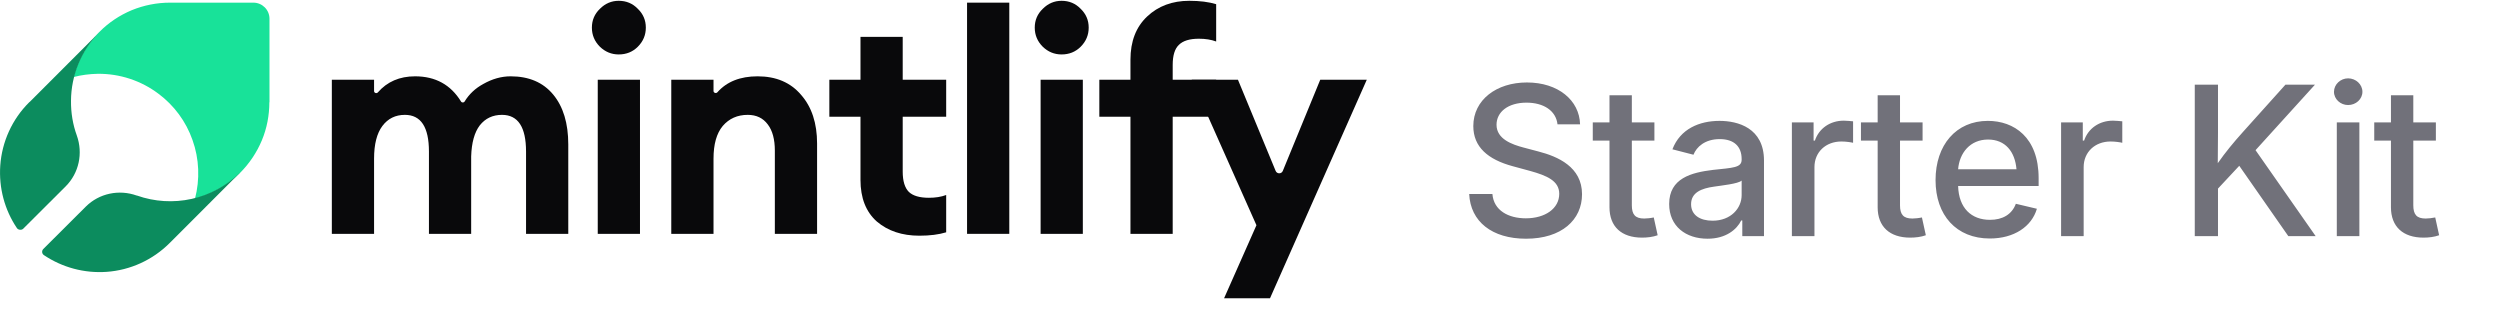
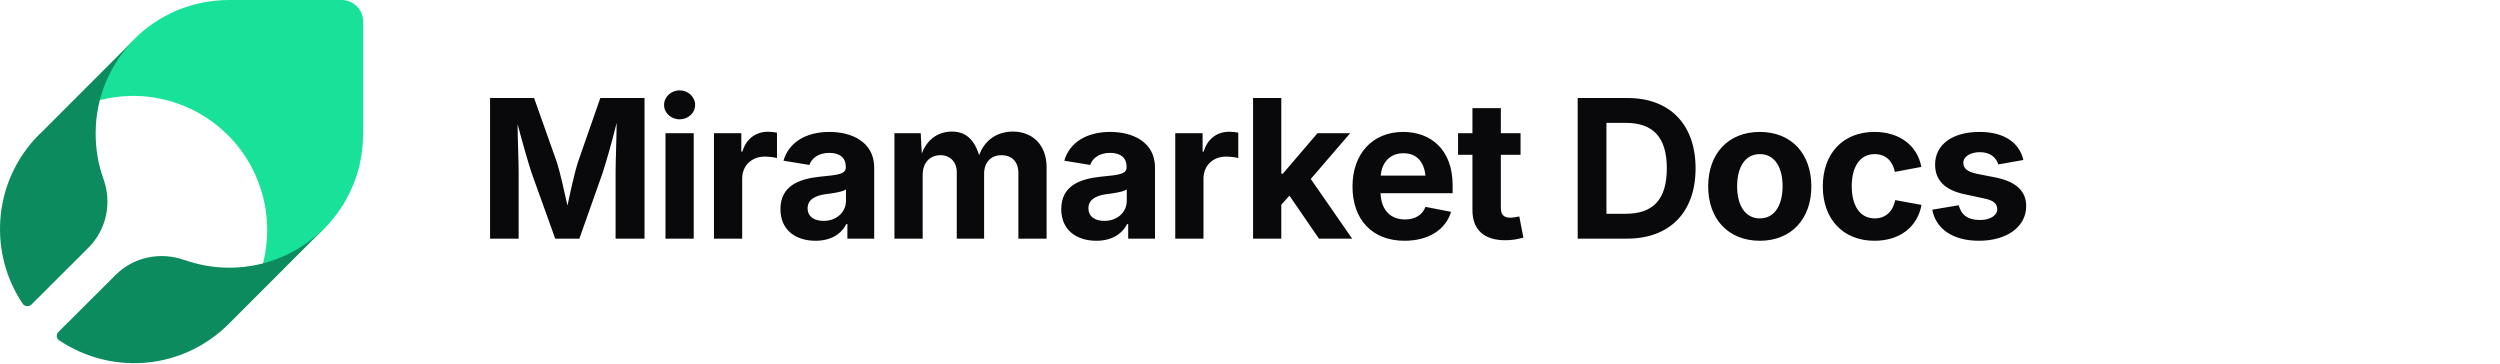
- <svg xmlns="http://www.w3.org/2000/svg" width="180" height="23" viewBox="0 0 180 23" fill="none">
-   <path d="M91.44 21.476H88.133L90.464 16.216L85.802 5.74H89.132L91.847 12.307C91.943 12.536 92.268 12.536 92.362 12.306L95.058 5.74H98.409L91.44 21.476Z" fill="#09090B" />
-   <path d="M81.393 16.837V8.403H79.152V5.74H81.393V4.297C81.393 2.98 81.792 1.944 82.592 1.19C83.391 0.435 84.404 0.058 85.633 0.058C86.387 0.058 87.031 0.139 87.564 0.302V2.988C87.208 2.854 86.794 2.788 86.32 2.788C85.655 2.788 85.174 2.936 84.878 3.232C84.582 3.513 84.434 3.994 84.434 4.674V5.74H87.564V8.403H84.434V16.837H81.393Z" fill="#09090B" />
-   <path d="M76.433 3.92C75.915 3.92 75.463 3.735 75.079 3.365C74.694 2.98 74.502 2.521 74.502 1.989C74.502 1.456 74.694 1.005 75.079 0.635C75.463 0.25 75.915 0.058 76.433 0.058C76.98 0.058 77.438 0.25 77.809 0.635C78.193 1.005 78.386 1.456 78.386 1.989C78.386 2.521 78.193 2.98 77.809 3.365C77.438 3.735 76.98 3.92 76.433 3.92ZM74.924 16.837V5.74H77.964V16.837H74.924Z" fill="#09090B" />
-   <path d="M69.628 16.837V0.191H72.669V16.837H69.628Z" fill="#09090B" />
-   <path d="M66.194 16.97C64.951 16.97 63.93 16.63 63.131 15.949C62.347 15.254 61.955 14.255 61.955 12.953V8.403H59.713V5.74H61.955V2.655H64.995V5.74H68.125V8.403H64.995V12.354C64.995 13.034 65.143 13.523 65.439 13.819C65.735 14.1 66.216 14.24 66.882 14.24C67.355 14.24 67.769 14.174 68.125 14.04V16.726C67.592 16.889 66.948 16.97 66.194 16.97Z" fill="#09090B" />
-   <path d="M48.332 16.837V5.74H51.373V6.551C51.373 6.688 51.559 6.748 51.65 6.646C52.328 5.879 53.293 5.495 54.546 5.495C55.878 5.495 56.921 5.939 57.676 6.827C58.445 7.7 58.83 8.869 58.83 10.334V16.837H55.789V10.844C55.789 10.03 55.619 9.402 55.279 8.958C54.939 8.499 54.458 8.27 53.836 8.27C53.096 8.27 52.497 8.536 52.038 9.069C51.594 9.601 51.373 10.386 51.373 11.421V16.837H48.332Z" fill="#09090B" />
-   <path d="M44.547 3.92C44.029 3.92 43.578 3.735 43.193 3.365C42.809 2.98 42.616 2.521 42.616 1.989C42.616 1.456 42.809 1.005 43.193 0.635C43.578 0.25 44.029 0.058 44.547 0.058C45.095 0.058 45.553 0.25 45.923 0.635C46.308 1.005 46.5 1.456 46.5 1.989C46.5 2.521 46.308 2.98 45.923 3.365C45.553 3.735 45.095 3.92 44.547 3.92ZM43.038 16.837V5.74H46.079V16.837H43.038Z" fill="#09090B" />
-   <path d="M37.875 16.837V10.911C37.875 9.15 37.298 8.27 36.144 8.27C35.478 8.27 34.945 8.521 34.546 9.024C34.161 9.527 33.954 10.275 33.924 11.266V16.837H30.884V10.911C30.884 9.15 30.306 8.27 29.152 8.27C28.472 8.27 27.932 8.536 27.532 9.069C27.133 9.601 26.933 10.386 26.933 11.421V16.837H23.892V5.74H26.933V6.559C26.933 6.695 27.116 6.755 27.206 6.652C27.878 5.881 28.771 5.495 29.885 5.495C31.349 5.495 32.452 6.1 33.193 7.309C33.252 7.404 33.395 7.403 33.454 7.307C33.774 6.78 34.219 6.361 34.79 6.05C35.441 5.68 36.099 5.495 36.765 5.495C38.082 5.495 39.103 5.932 39.828 6.805C40.553 7.678 40.916 8.876 40.916 10.4V16.837H37.875Z" fill="#09090B" />
-   <path d="M19.403 7.362V1.35C19.403 0.705 18.879 0.191 18.244 0.191H12.235C11.291 0.191 10.357 0.378 9.487 0.733C8.618 1.098 7.824 1.621 7.16 2.295L7.114 2.341C6.235 3.23 5.609 4.333 5.291 5.548C5.861 5.399 6.45 5.324 7.039 5.314C8.609 5.296 10.151 5.801 11.403 6.745C12.534 7.586 13.394 8.746 13.861 10.083C14.347 11.438 14.403 12.916 14.039 14.309C15.244 13.991 16.356 13.364 17.244 12.486L17.291 12.439C17.954 11.775 18.487 10.98 18.851 10.111C19.216 9.241 19.393 8.306 19.393 7.362H19.403Z" fill="#18E299" />
-   <path d="M5.112 7.26C5.121 5.416 5.857 3.646 7.151 2.324L2.151 7.326C2.133 7.344 2.114 7.354 2.095 7.372C0.876 8.583 0.14 10.204 0.019 11.918C-0.092 13.52 0.327 15.103 1.22 16.426C1.306 16.552 1.537 16.593 1.667 16.472L4.73 13.417C5.689 12.458 5.987 11.033 5.531 9.757C5.242 8.965 5.103 8.117 5.112 7.26Z" fill="#0C8C5E" />
-   <path d="M17.262 12.44C16.303 13.38 15.102 14.032 13.799 14.321C12.486 14.61 11.127 14.526 9.861 14.079C9.861 14.079 9.851 14.079 9.842 14.079C8.567 13.622 7.142 13.921 6.183 14.871L3.12 17.926C2.99 18.056 3.009 18.27 3.167 18.373C4.489 19.258 6.072 19.686 7.673 19.574C9.386 19.453 10.997 18.717 12.216 17.497L12.263 17.451L17.262 12.449V12.44Z" fill="#0C8C5E" />
-   <text x="105" y="17" font-family="Inter, ui-sans-serif, system-ui, -apple-system, sans-serif" font-size="15" font-weight="500" fill="#71717A" letter-spacing="-0.01em">Starter Kit</text>
+ <svg xmlns="http://www.w3.org/2000/svg" width="220" height="32" viewBox="0 0 220 32" fill="none" role="img" aria-label="Miramarket Docs">
+   <g transform="translate(0 0) scale(0.063745)">
+     <path d="M501.402 185.33V29.962C501.402 13.29 487.876 0 471.453 0H316.156C291.763 0 267.611 4.832 245.15 14.014C222.689 23.438 202.16 36.969 185.012 54.367L183.804 55.575C161.101 78.53 144.92 107.042 136.708 138.454C151.441 134.588 166.656 132.655 181.871 132.413C222.447 131.93 262.298 144.978 294.661 169.383C323.885 191.13 346.104 221.092 358.18 255.645C370.739 290.681 372.188 328.859 362.769 364.862C393.925 356.647 422.666 340.457 445.611 317.744L446.818 316.536C463.966 299.38 477.732 278.841 487.151 256.37C496.571 233.898 501.16 209.735 501.16 185.33H501.402Z" fill="#18E299" />
+     <path d="M132.071 182.706C132.312 135.044 151.32 89.307 184.764 55.125L55.557 184.391C55.076 184.873 54.594 185.113 54.113 185.595C22.593 216.888 3.586 258.774 0.458 303.066C-2.43 344.47 8.397 385.392 31.496 419.575C33.699 422.835 39.677 423.907 43.046 420.778L122.206 341.822C146.989 317.028 154.689 280.198 142.899 247.219C135.44 226.758 131.831 204.852 132.071 182.706Z" fill="#0C8C5E" />
+     <path d="M446.067 316.547C421.284 340.86 390.245 357.71 356.56 365.172C322.634 372.635 287.506 370.468 254.783 358.914C254.783 358.914 254.542 358.914 254.301 358.914C221.338 347.118 184.525 354.821 159.742 379.375L80.581 458.331C77.212 461.701 77.694 467.238 81.784 469.885C115.95 492.754 156.855 503.827 198.24 500.938C242.512 497.809 284.137 478.792 315.656 447.258L316.859 446.054L446.067 316.788V316.547Z" fill="#0C8C5E" />
+   </g>
+   <text x="42" y="21" font-family="Inter, ui-sans-serif, system-ui, -apple-system, BlinkMacSystemFont, 'Segoe UI', sans-serif" font-size="17" font-weight="650" fill="#09090B" letter-spacing="-0.02em">Miramarket Docs</text>
</svg>
